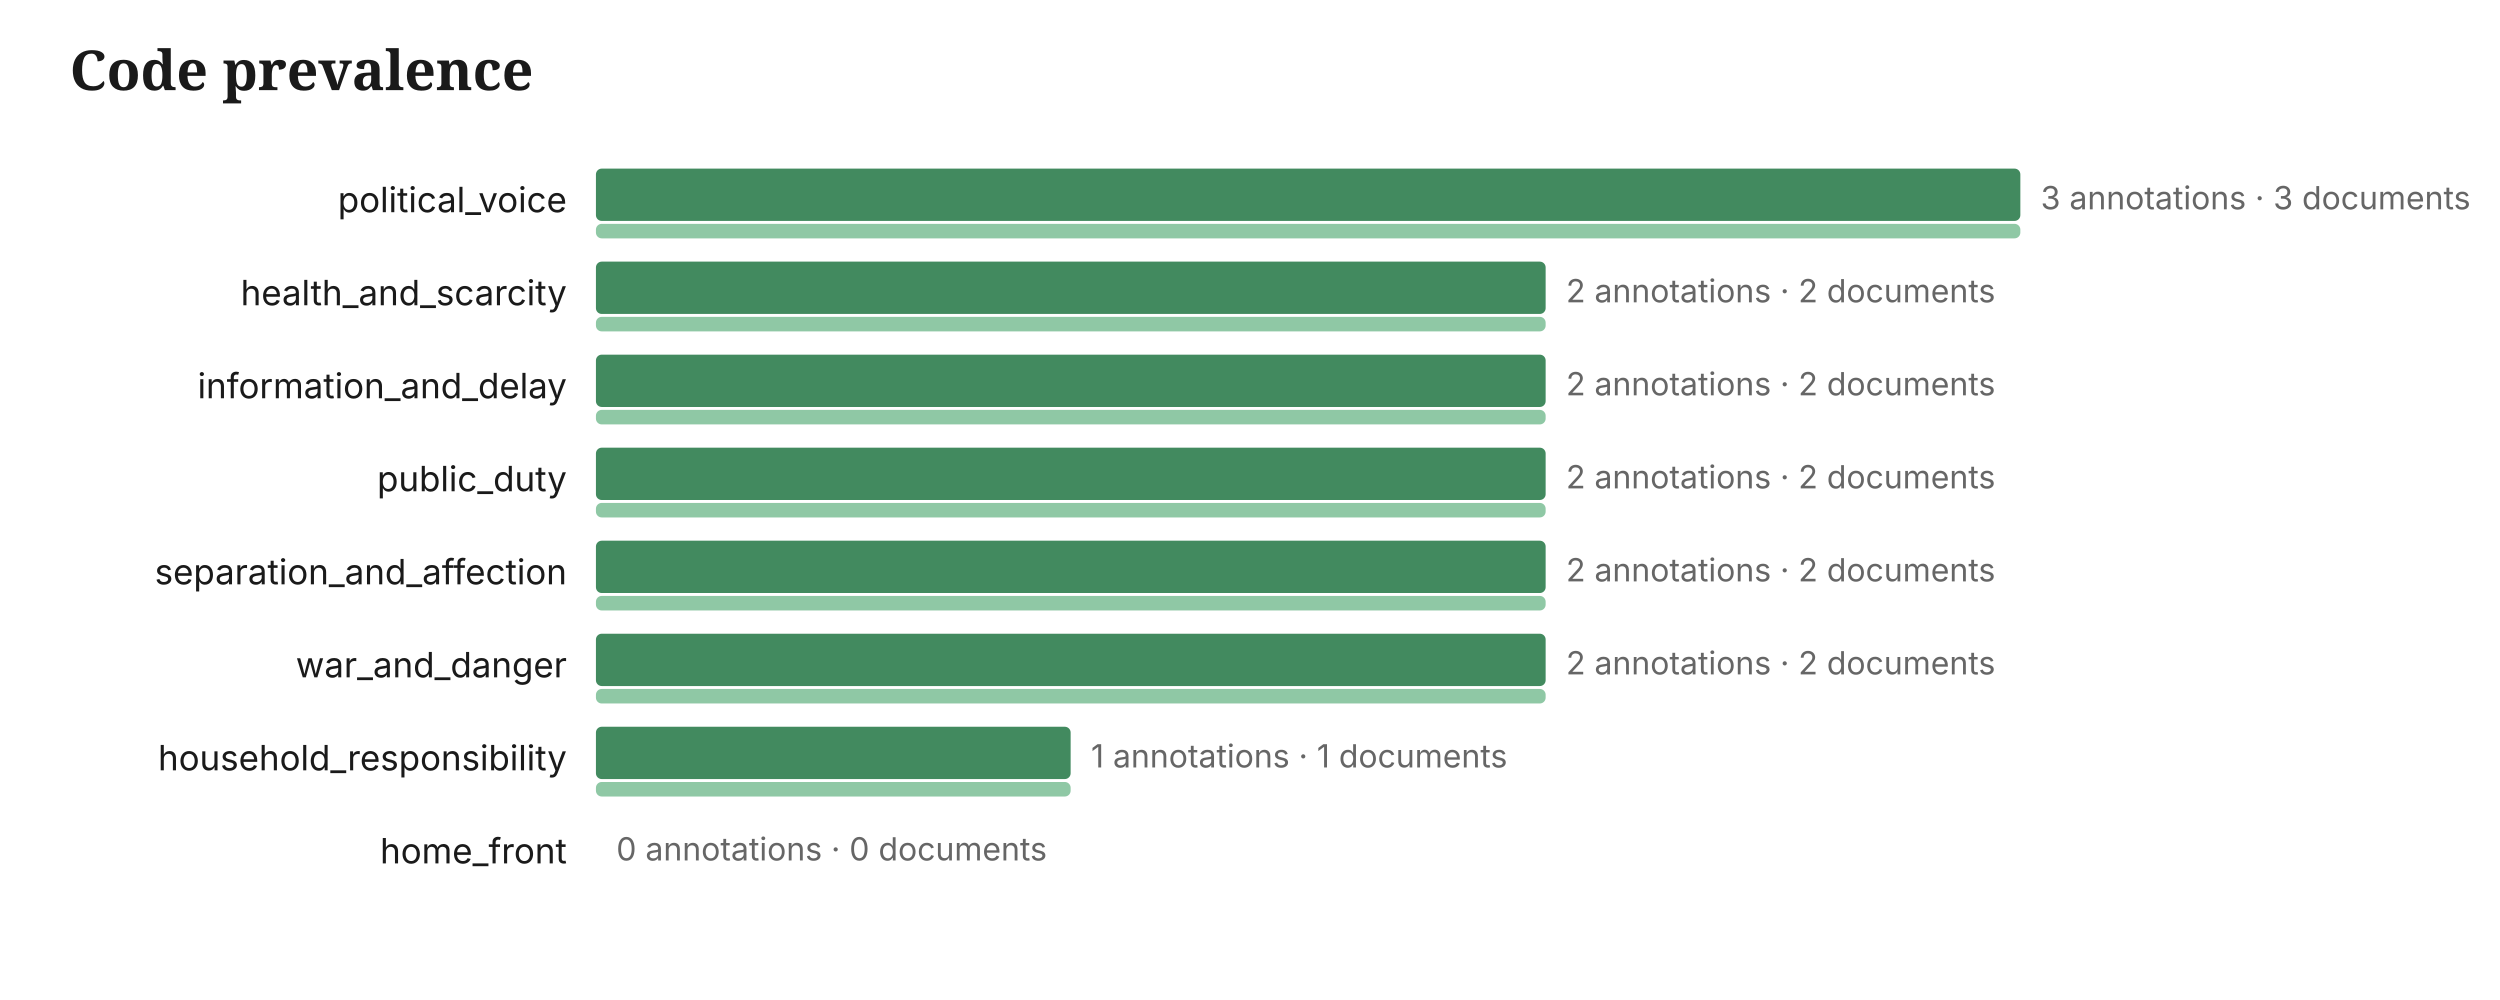
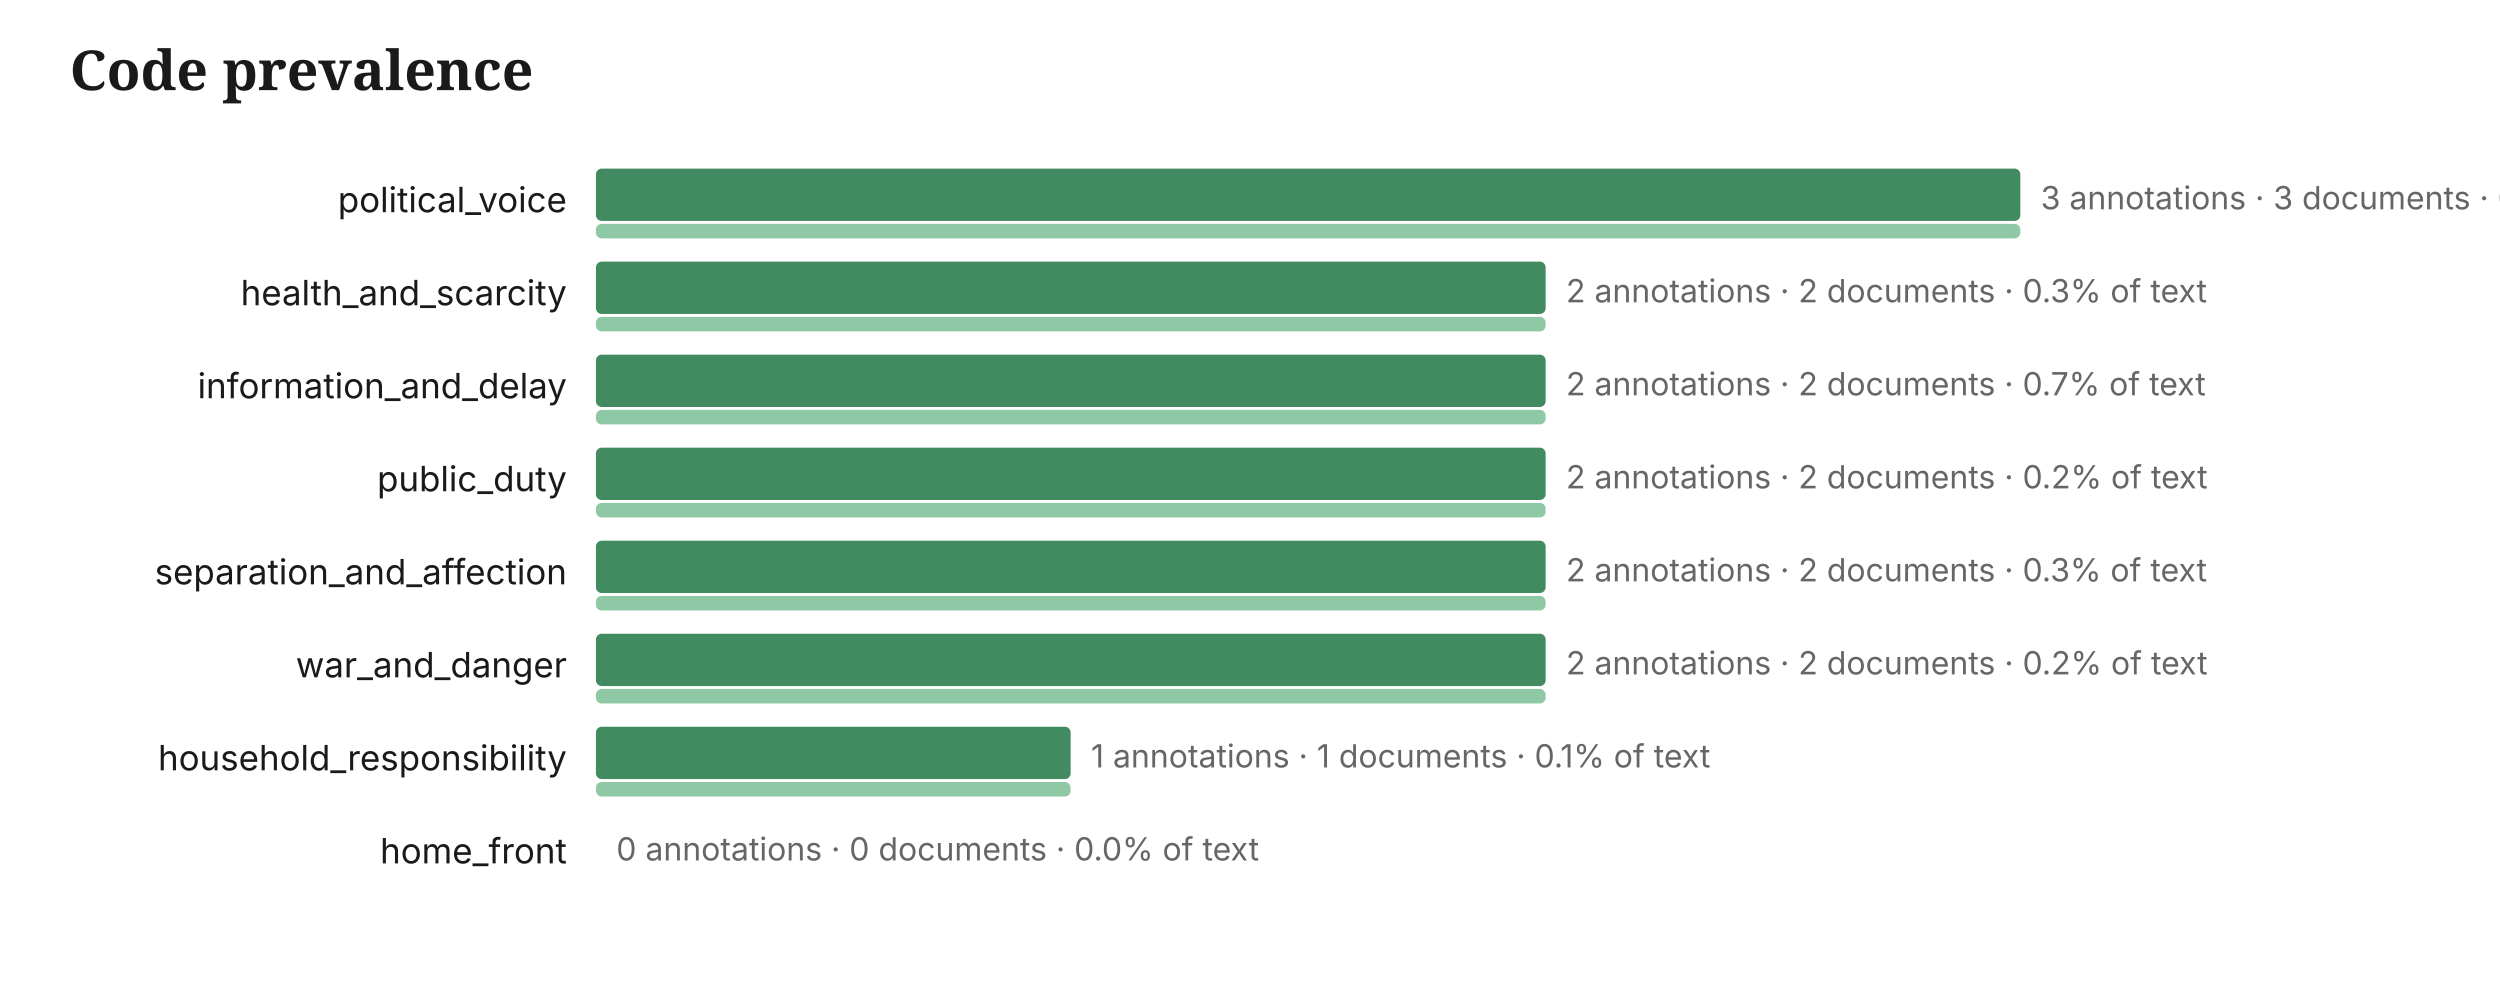
<svg xmlns="http://www.w3.org/2000/svg" width="860" height="344" viewBox="0 0 860 344" role="img" aria-labelledby="title desc">
  <rect width="100%" height="100%" fill="white" />
  <style>text{font-family:-apple-system,BlinkMacSystemFont,"Segoe UI",sans-serif;fill:#1a1a1a}.title{font:600 19px Georgia,serif}.label{font-size:12px}.value{font-size:11px;fill:#666666}.axis{stroke:#e4e4e4;stroke-width:1}</style>
  <text class="title" x="24" y="31">Code prevalence</text>
  <text class="label" x="195" y="73" text-anchor="end">political_voice</text>
  <rect x="205" y="58" width="490.0" height="18" rx="2" fill="#428a5f" />
  <rect x="205" y="77" width="490.0" height="5" rx="2" fill="#8fc8a5" />
-   <text class="value" x="702.0" y="72">3 annotations · 3 documents</text>
+   <text class="value" x="702.0" y="72">3 annotations · 3 documents · 0.5% of text</text>
  <text class="label" x="195" y="105" text-anchor="end">health_and_scarcity</text>
  <rect x="205" y="90" width="326.7" height="18" rx="2" fill="#428a5f" />
  <rect x="205" y="109" width="326.7" height="5" rx="2" fill="#8fc8a5" />
-   <text class="value" x="538.7" y="104">2 annotations · 2 documents</text>
+   <text class="value" x="538.7" y="104">2 annotations · 2 documents · 0.3% of text</text>
  <text class="label" x="195" y="137" text-anchor="end">information_and_delay</text>
  <rect x="205" y="122" width="326.7" height="18" rx="2" fill="#428a5f" />
  <rect x="205" y="141" width="326.7" height="5" rx="2" fill="#8fc8a5" />
-   <text class="value" x="538.7" y="136">2 annotations · 2 documents</text>
+   <text class="value" x="538.7" y="136">2 annotations · 2 documents · 0.7% of text</text>
  <text class="label" x="195" y="169" text-anchor="end">public_duty</text>
  <rect x="205" y="154" width="326.7" height="18" rx="2" fill="#428a5f" />
  <rect x="205" y="173" width="326.7" height="5" rx="2" fill="#8fc8a5" />
-   <text class="value" x="538.7" y="168">2 annotations · 2 documents</text>
+   <text class="value" x="538.7" y="168">2 annotations · 2 documents · 0.2% of text</text>
  <text class="label" x="195" y="201" text-anchor="end">separation_and_affection</text>
  <rect x="205" y="186" width="326.7" height="18" rx="2" fill="#428a5f" />
  <rect x="205" y="205" width="326.7" height="5" rx="2" fill="#8fc8a5" />
-   <text class="value" x="538.7" y="200">2 annotations · 2 documents</text>
+   <text class="value" x="538.7" y="200">2 annotations · 2 documents · 0.3% of text</text>
  <text class="label" x="195" y="233" text-anchor="end">war_and_danger</text>
  <rect x="205" y="218" width="326.7" height="18" rx="2" fill="#428a5f" />
  <rect x="205" y="237" width="326.7" height="5" rx="2" fill="#8fc8a5" />
-   <text class="value" x="538.7" y="232">2 annotations · 2 documents</text>
+   <text class="value" x="538.7" y="232">2 annotations · 2 documents · 0.2% of text</text>
  <text class="label" x="195" y="265" text-anchor="end">household_responsibility</text>
  <rect x="205" y="250" width="163.3" height="18" rx="2" fill="#428a5f" />
  <rect x="205" y="269" width="163.3" height="5" rx="2" fill="#8fc8a5" />
-   <text class="value" x="375.3" y="264">1 annotations · 1 documents</text>
+   <text class="value" x="375.3" y="264">1 annotations · 1 documents · 0.1% of text</text>
  <text class="label" x="195" y="297" text-anchor="end">home_front</text>
  <rect x="205" y="282" width="0.0" height="18" rx="2" fill="#428a5f" />
  <rect x="205" y="301" width="0.0" height="5" rx="2" fill="#8fc8a5" />
-   <text class="value" x="212.0" y="296">0 annotations · 0 documents</text>
+   <text class="value" x="212.0" y="296">0 annotations · 0 documents · 0.0% of text</text>
</svg>
